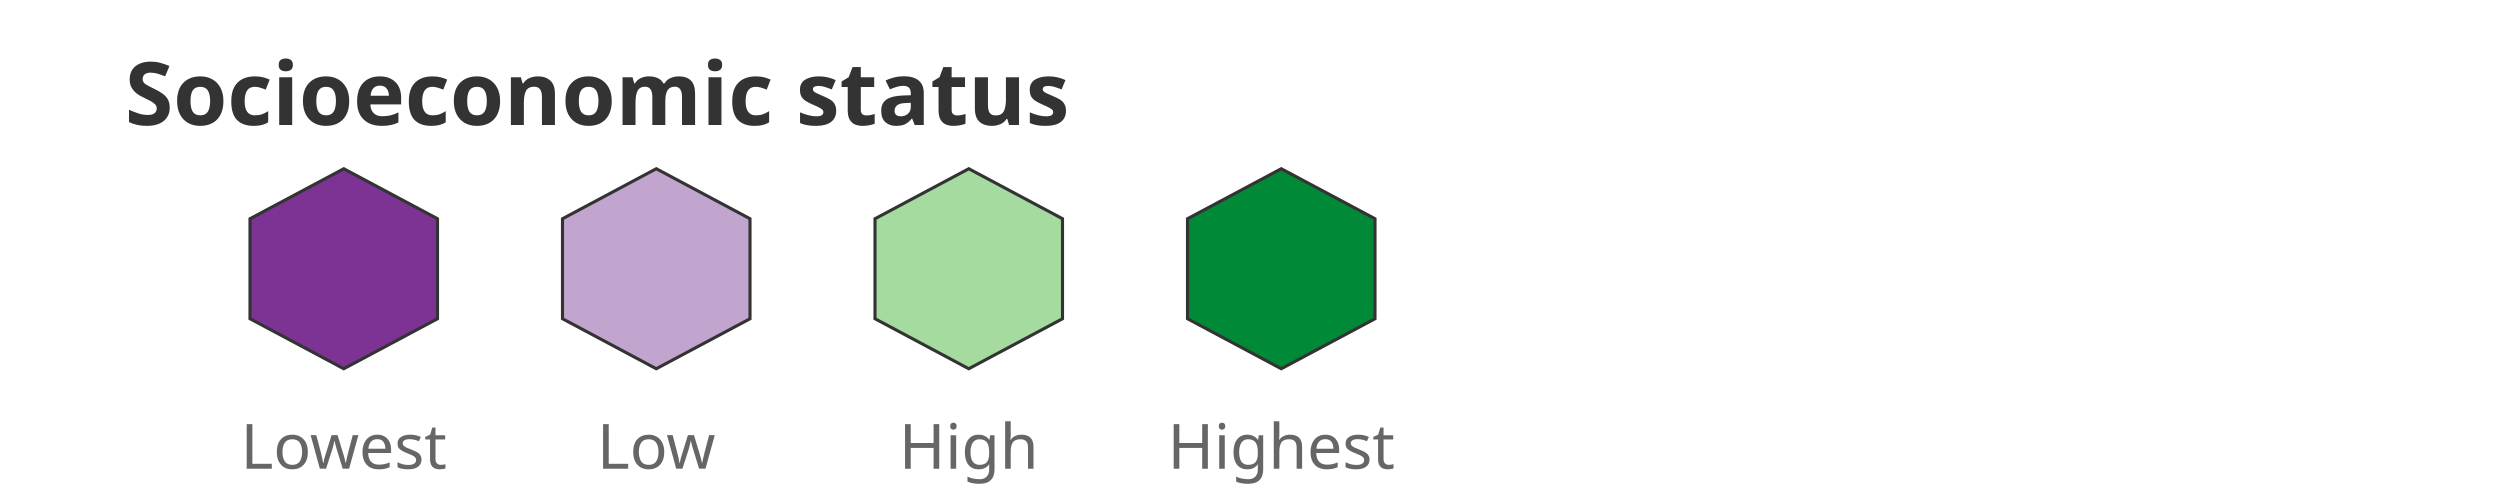
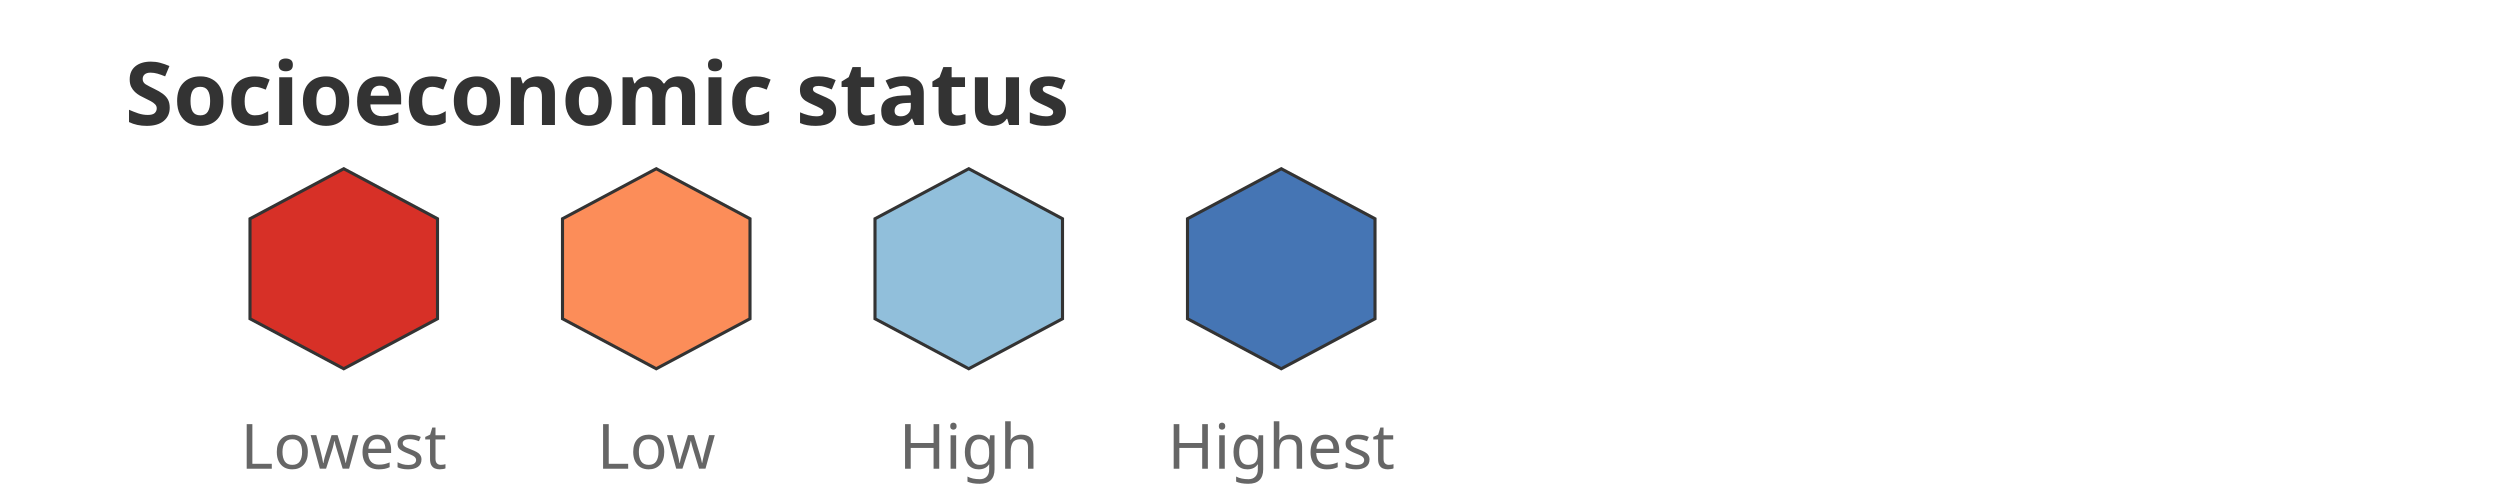
<svg xmlns="http://www.w3.org/2000/svg" width="400" height="80">
  <text x="20" y="20" text-anchor="start" font-family="IBM Plex Sans, sans-serif" font-size="14" font-weight="600" fill="#333">
    Socioeconomic status
  </text>
-   <polygon points="40,35 55,27 70,35 70,51 55,59 40,51" fill="#7c3394ff" stroke="#333" stroke-width="0.5" />
-   <polygon points="90,35 105,27 120,35 120,51 105,59 90,51" fill="#c2a5cfff" stroke="#333" stroke-width="0.5" />
-   <polygon points="140,35 155,27 170,35 170,51 155,59 140,51" fill="#a5db9fff" stroke="#333" stroke-width="0.5" />
-   <polygon points="190,35 205,27 220,35 220,51 205,59 190,51" fill="#008a37ff" stroke="#333" stroke-width="0.5" />
+   <polygon points="40,35 55,27 70,35 70,51 55,59 40,51" fill="#d73027" stroke="#333" stroke-width="0.5" />
+   <polygon points="90,35 105,27 120,35 120,51 105,59 90,51" fill="#fc8d59" stroke="#333" stroke-width="0.5" />
+   <polygon points="140,35 155,27 170,35 170,51 155,59 140,51" fill="#91bfdb" stroke="#333" stroke-width="0.5" />
+   <polygon points="190,35 205,27 220,35 220,51 205,59 190,51" fill="#4575b4" stroke="#333" stroke-width="0.5" />
  <text x="55" y="75" text-anchor="middle" font-family="IBM Plex Sans, sans-serif" font-size="10" fill="#666">Lowest</text>
  <text x="105" y="75" text-anchor="middle" font-family="IBM Plex Sans, sans-serif" font-size="10" fill="#666">Low</text>
  <text x="155" y="75" text-anchor="middle" font-family="IBM Plex Sans, sans-serif" font-size="10" fill="#666">High</text>
  <text x="205" y="75" text-anchor="middle" font-family="IBM Plex Sans, sans-serif" font-size="10" fill="#666">Highest</text>
</svg>
